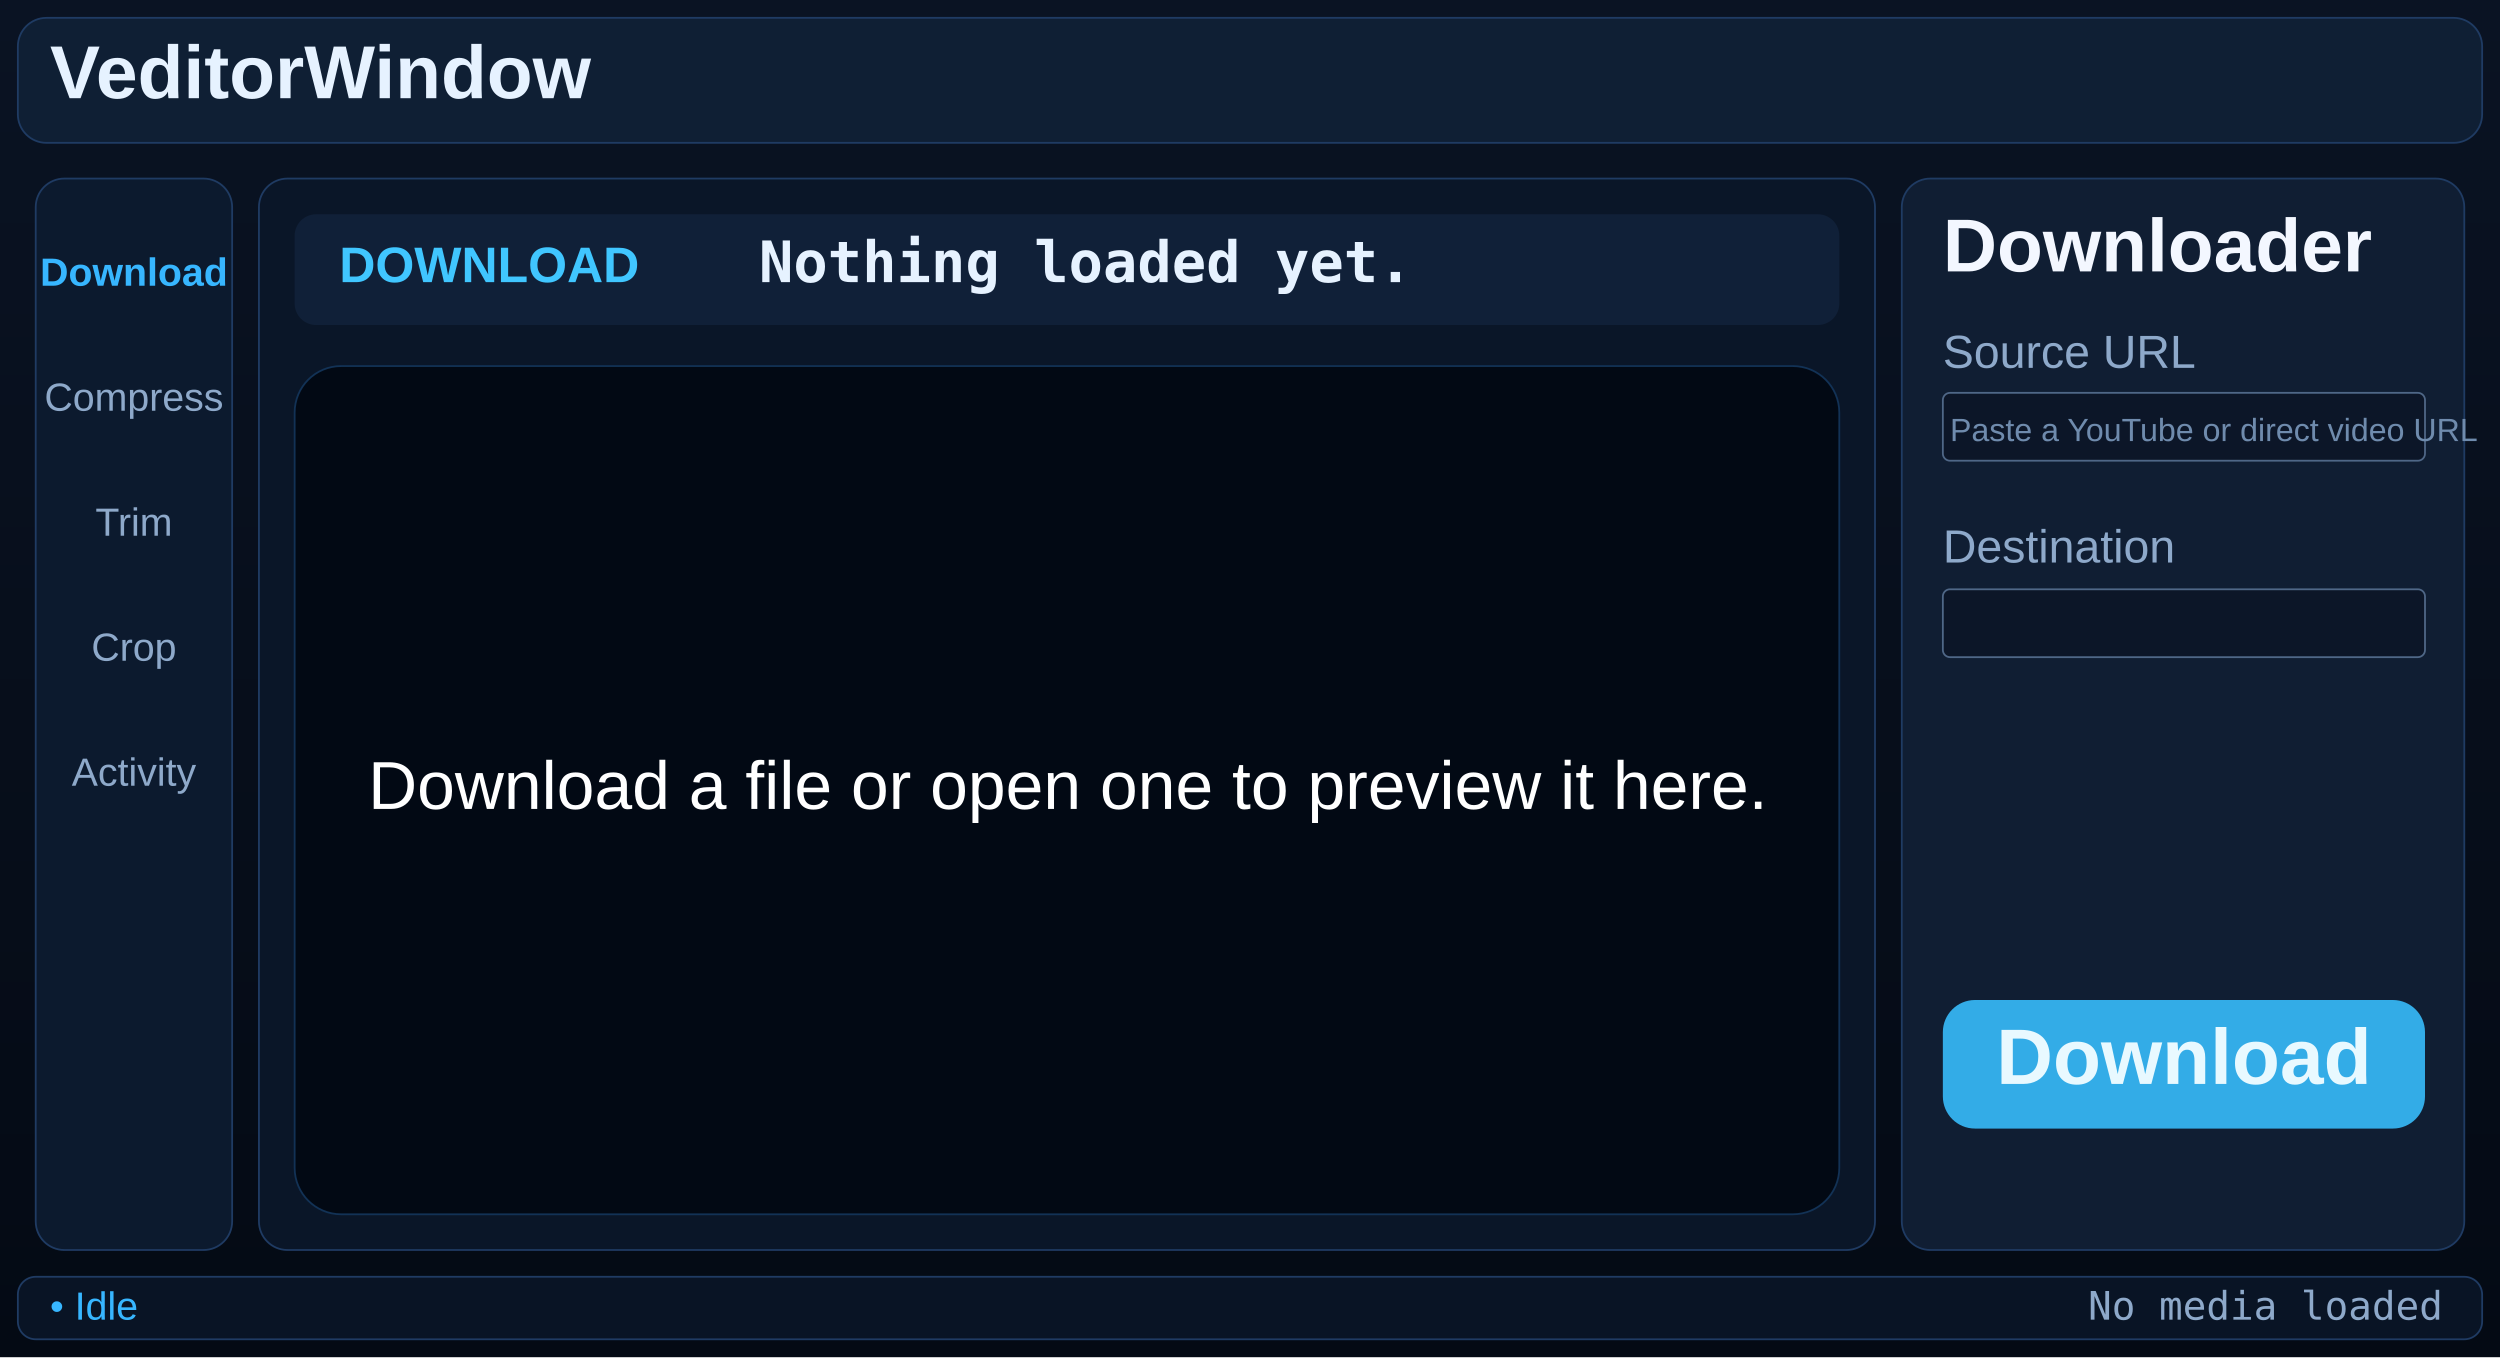
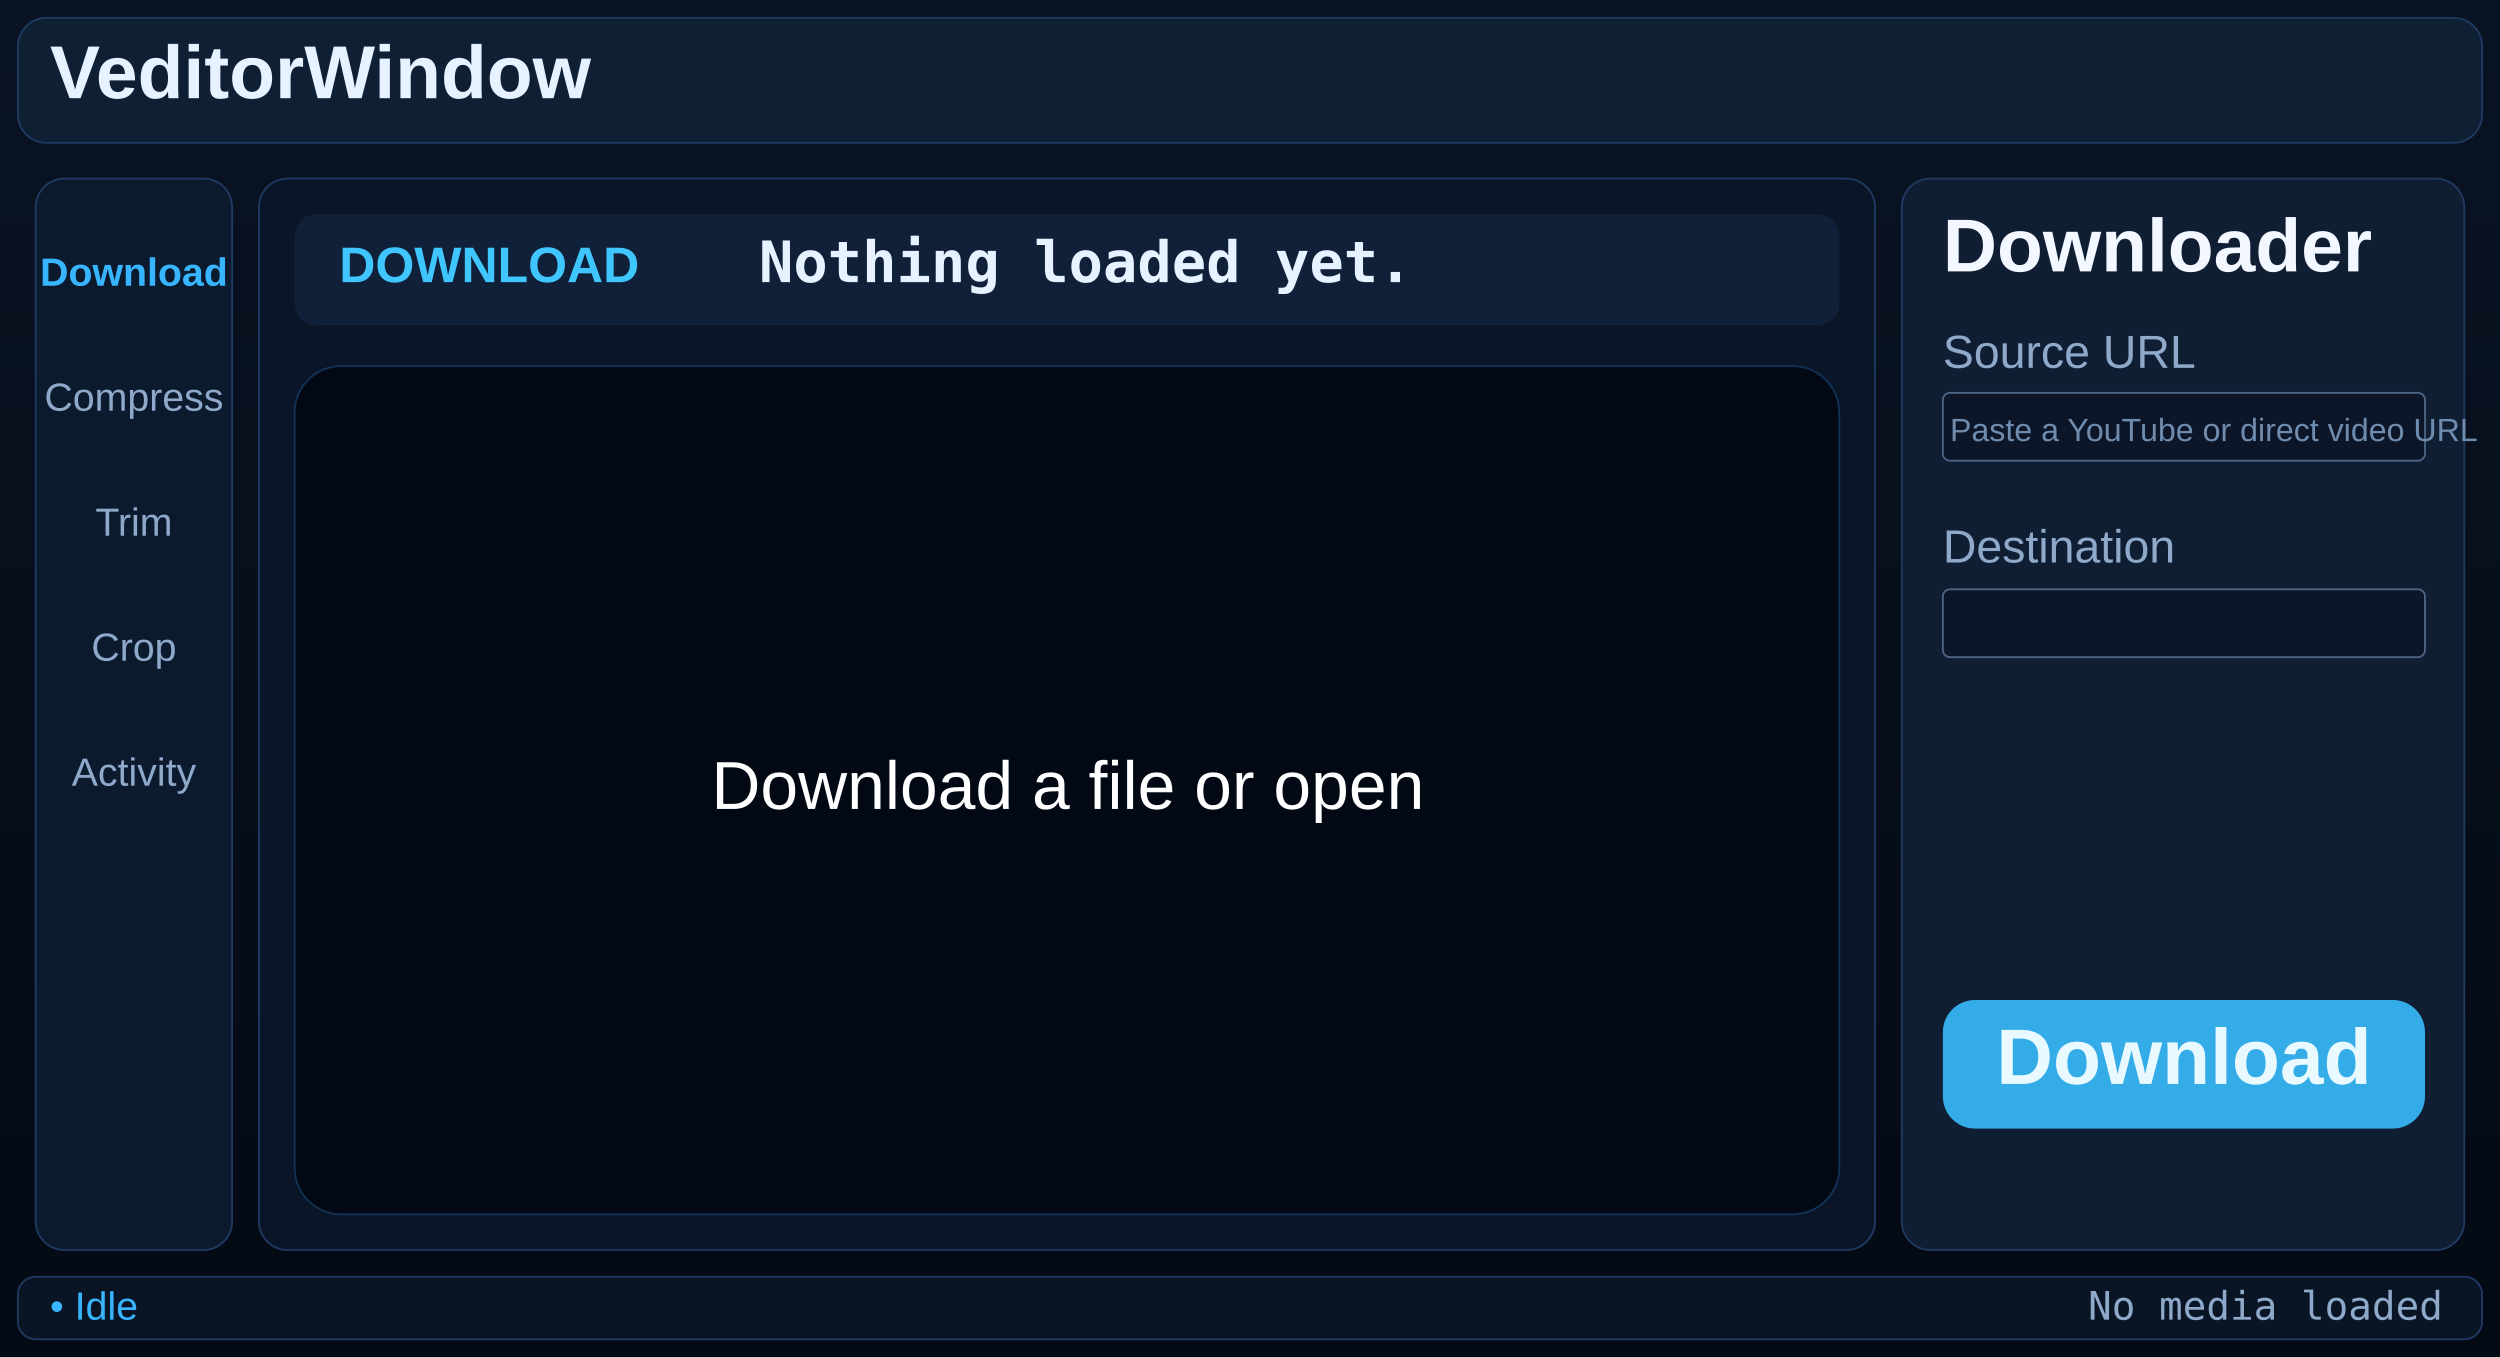
<svg xmlns="http://www.w3.org/2000/svg" width="1400" height="760" viewBox="0 0 1400 760" role="img" aria-labelledby="title desc">
  <defs>
    <linearGradient id="bg" x1="0" y1="0" x2="0" y2="1">
      <stop offset="0%" stop-color="#0a1323" />
      <stop offset="100%" stop-color="#040a14" />
    </linearGradient>
  </defs>
  <rect width="1400" height="760" fill="url(#bg)" />
  <rect x="10" y="10" width="1380" height="70" rx="16" fill="#0f1f34" stroke="#1f3b63" />
  <text x="28" y="55" fill="#e6f2ff" font-family="Segoe UI, Arial" font-size="42" font-weight="700">VeditorWindow</text>
  <rect x="20" y="100" width="110" height="600" rx="16" fill="#0c1a2e" stroke="#1f3b63" />
  <text x="75" y="160" text-anchor="middle" fill="#37b6ff" font-family="Segoe UI, Arial" font-size="22" font-weight="700">Download</text>
  <text x="75" y="230" text-anchor="middle" fill="#8ea9ca" font-family="Segoe UI, Arial" font-size="22">Compress</text>
  <text x="75" y="300" text-anchor="middle" fill="#8ea9ca" font-family="Segoe UI, Arial" font-size="22">Trim</text>
  <text x="75" y="370" text-anchor="middle" fill="#8ea9ca" font-family="Segoe UI, Arial" font-size="22">Crop</text>
  <text x="75" y="440" text-anchor="middle" fill="#8ea9ca" font-family="Segoe UI, Arial" font-size="22">Activity</text>
  <rect x="145" y="100" width="905" height="600" rx="16" fill="#0a1628" stroke="#1f3b63" />
  <rect x="165" y="120" width="865" height="62" rx="12" fill="#102038" />
  <text x="190" y="158" fill="#40c6ff" font-family="Segoe UI, Arial" font-size="28" font-weight="700">DOWNLOAD</text>
  <text x="425" y="158" fill="#e6f2ff" font-family="Consolas, monospace" font-size="32" font-weight="700">Nothing loaded yet.</text>
  <rect x="165" y="205" width="865" height="475" rx="26" fill="#020914" stroke="#123256" />
-   <text x="598" y="453" text-anchor="middle" fill="#ffffff" font-family="Segoe UI, Arial" font-size="38">Download a file or open one to preview it here.</text>
+   <text x="598" y="453" text-anchor="middle" fill="#ffffff" font-family="Segoe UI, Arial" font-size="38">Download a file or open</text>
  <rect x="1065" y="100" width="315" height="600" rx="16" fill="#101e33" stroke="#1f3b63" />
  <text x="1088" y="152" fill="#f3f7ff" font-family="Segoe UI, Arial" font-size="42" font-weight="700">Downloader</text>
  <text x="1088" y="206" fill="#8ea9ca" font-family="Segoe UI, Arial" font-size="26">Source URL</text>
  <rect x="1088" y="220" width="270" height="38" rx="4" fill="#0c1628" stroke="#4f6787" />
  <text x="1092" y="247" fill="#6f8bad" font-family="Segoe UI, Arial" font-size="18">Paste a YouTube or direct video URL</text>
  <text x="1088" y="315" fill="#8ea9ca" font-family="Segoe UI, Arial" font-size="26">Destination</text>
  <rect x="1088" y="330" width="270" height="38" rx="4" fill="#0c1628" stroke="#4f6787" />
  <rect x="1088" y="560" width="270" height="72" rx="18" fill="#33ace7" />
  <text x="1223" y="607" text-anchor="middle" fill="#e8f9ff" font-family="Segoe UI, Arial" font-size="44" font-weight="700">Download</text>
  <rect x="10" y="715" width="1380" height="35" rx="10" fill="#091425" stroke="#1f3b63" />
  <text x="28" y="739" fill="#37b6ff" font-family="Segoe UI, Arial" font-size="22">• Idle</text>
  <text x="1368" y="739" text-anchor="end" fill="#8ea9ca" font-family="Consolas, monospace" font-size="22">No media loaded</text>
</svg>
